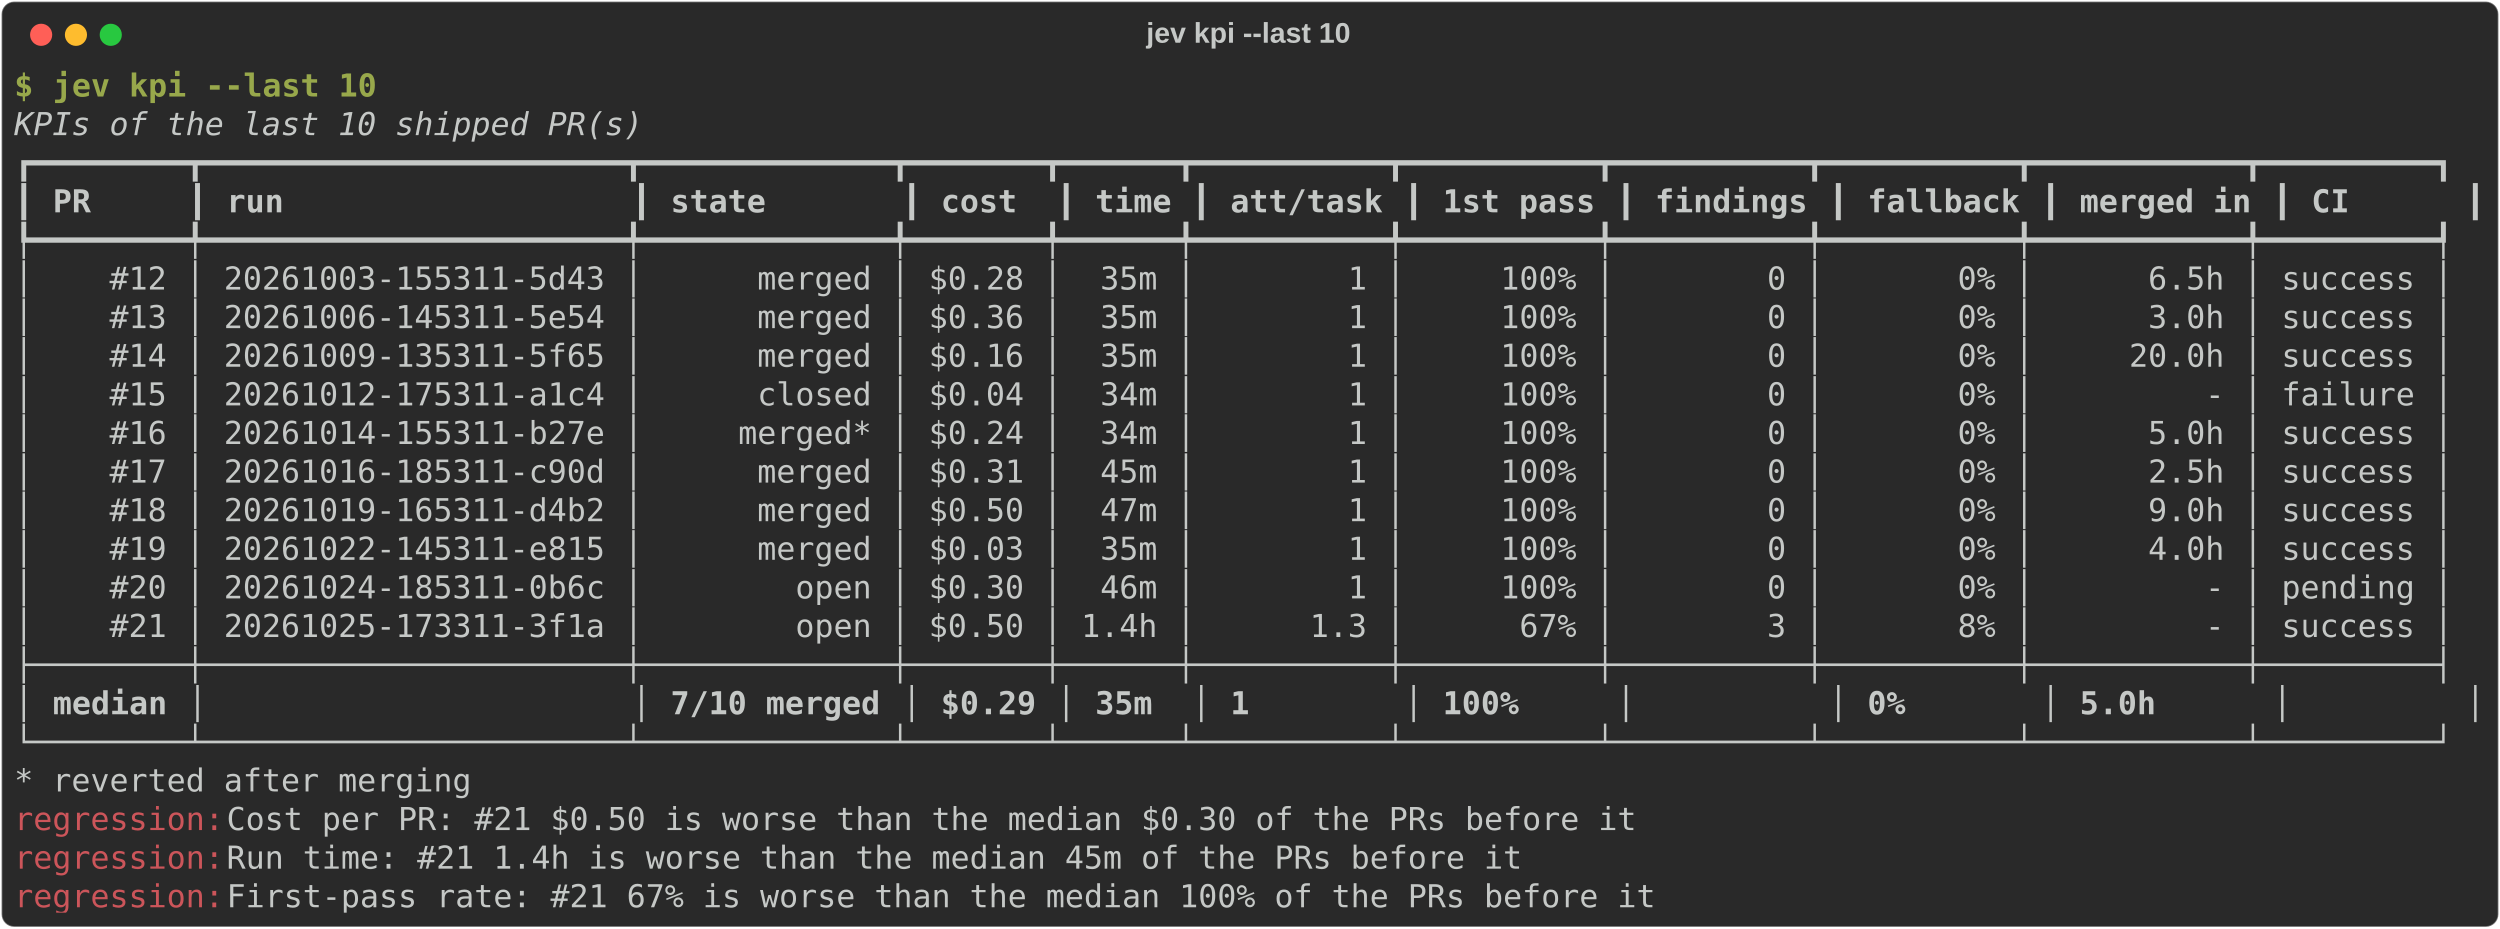
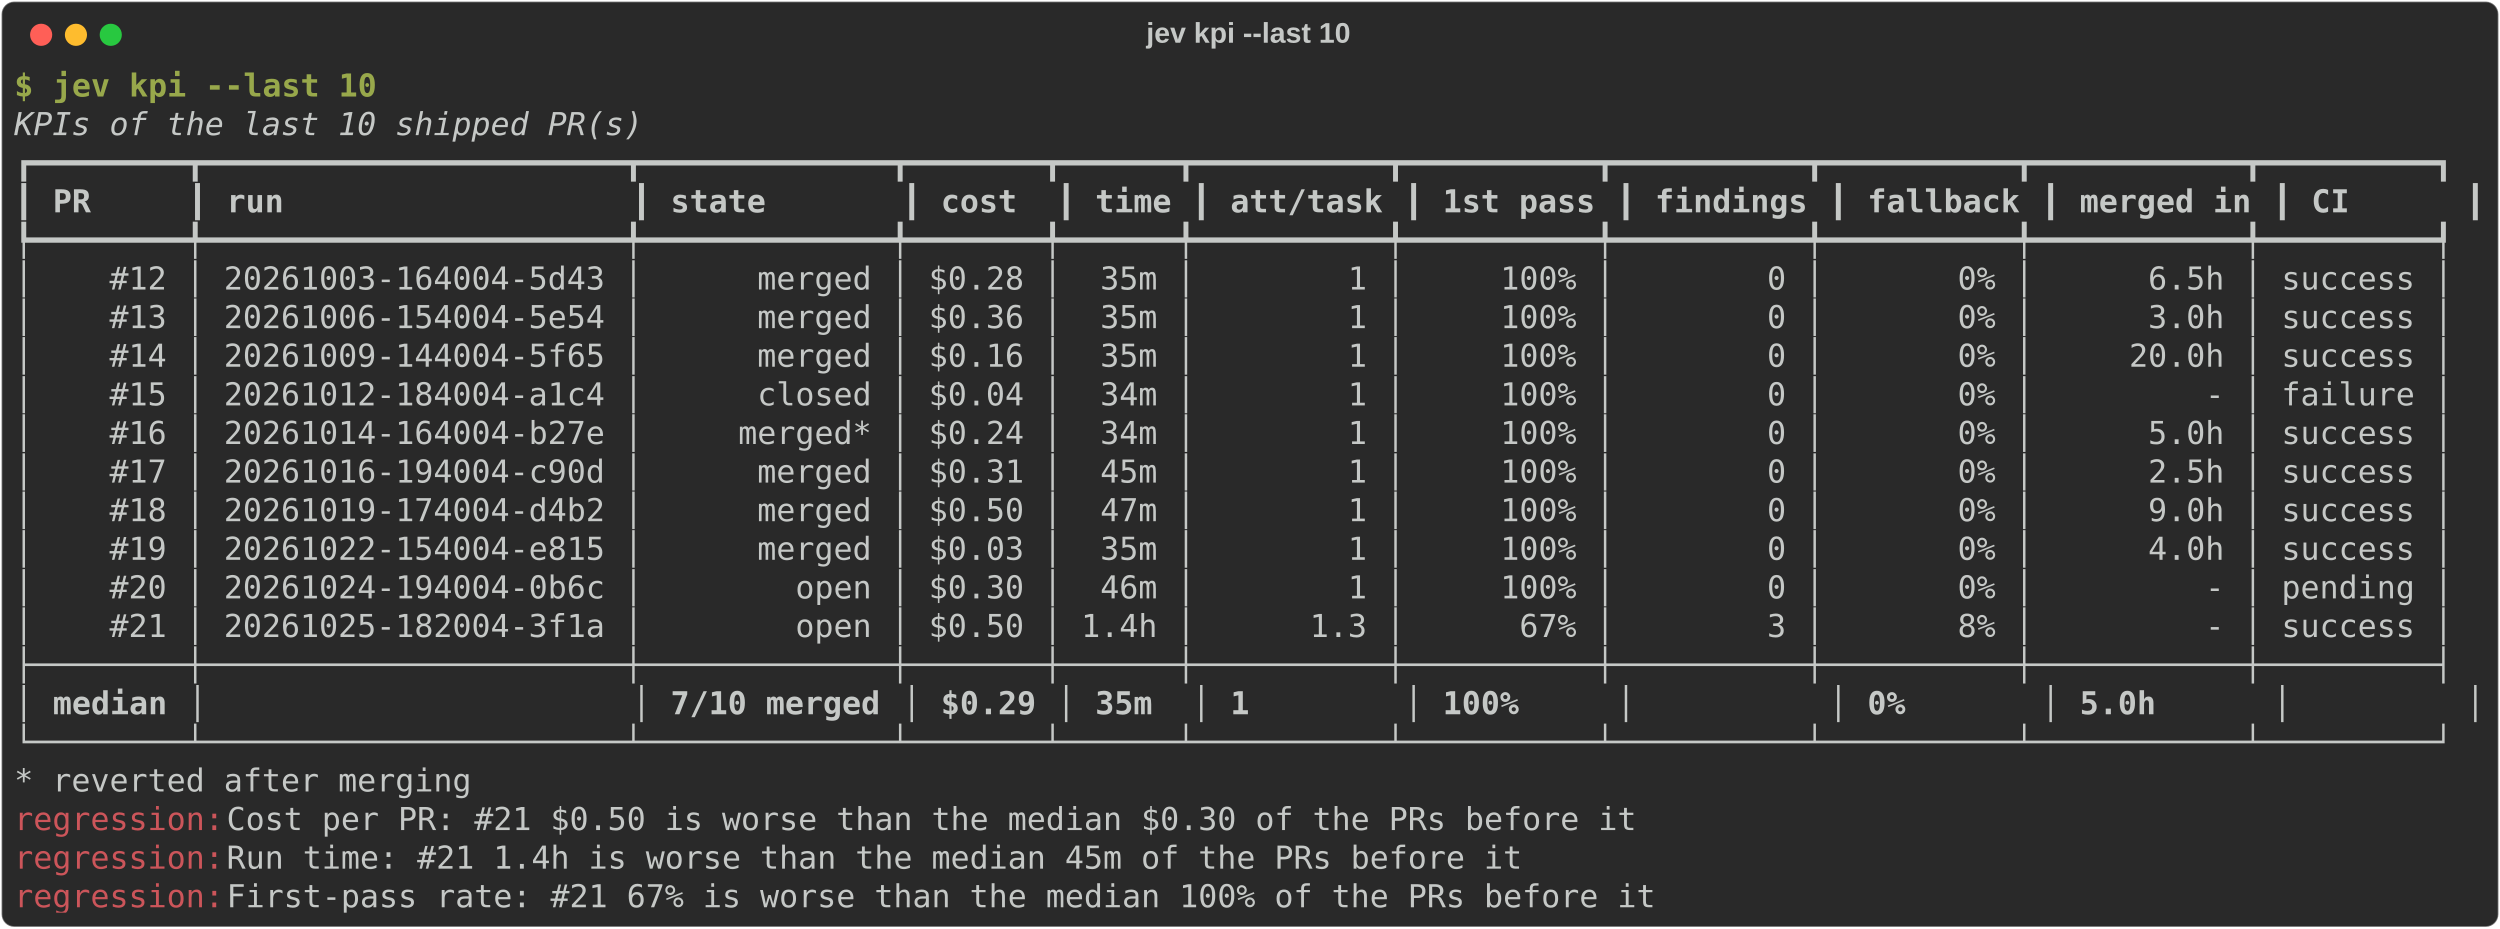
<svg xmlns="http://www.w3.org/2000/svg" class="rich-terminal" viewBox="0 0 1580 586.8">
  <style>

    @font-face {
        font-family: "Fira Code";
        src: local("FiraCode-Regular"),
                url("https://cdnjs.cloudflare.com/ajax/libs/firacode/6.2.0/woff2/FiraCode-Regular.woff2") format("woff2"),
                url("https://cdnjs.cloudflare.com/ajax/libs/firacode/6.2.0/woff/FiraCode-Regular.woff") format("woff");
        font-style: normal;
        font-weight: 400;
    }
    @font-face {
        font-family: "Fira Code";
        src: local("FiraCode-Bold"),
                url("https://cdnjs.cloudflare.com/ajax/libs/firacode/6.2.0/woff2/FiraCode-Bold.woff2") format("woff2"),
                url("https://cdnjs.cloudflare.com/ajax/libs/firacode/6.2.0/woff/FiraCode-Bold.woff") format("woff");
        font-style: bold;
        font-weight: 700;
    }

-     .terminal-2122862799-matrix {
+     .terminal-4103426245-matrix {
        font-family: Fira Code, monospace;
        font-size: 20px;
        line-height: 24.4px;
        font-variant-east-asian: full-width;
    }

-     .terminal-2122862799-title {
+     .terminal-4103426245-title {
        font-size: 18px;
        font-weight: bold;
        font-family: arial;
    }

-     .terminal-2122862799-r1 { fill: #98a84b;font-weight: bold }
- .terminal-2122862799-r2 { fill: #c5c8c6 }
- .terminal-2122862799-r3 { fill: #c5c8c6;font-style: italic; }
- .terminal-2122862799-r4 { fill: #c5c8c6;font-weight: bold }
- .terminal-2122862799-r5 { fill: #cc555a }
+     .terminal-4103426245-r1 { fill: #98a84b;font-weight: bold }
+ .terminal-4103426245-r2 { fill: #c5c8c6 }
+ .terminal-4103426245-r3 { fill: #c5c8c6;font-style: italic; }
+ .terminal-4103426245-r4 { fill: #c5c8c6;font-weight: bold }
+ .terminal-4103426245-r5 { fill: #cc555a }
    </style>
  <defs>
-     <clipPath id="terminal-2122862799-clip-terminal">
+     <clipPath id="terminal-4103426245-clip-terminal">
      <rect x="0" y="0" width="1560.6" height="535.8" />
    </clipPath>
-     <clipPath id="terminal-2122862799-line-0">
+     <clipPath id="terminal-4103426245-line-0">
      <rect x="0" y="1.5" width="1561.6" height="24.65" />
    </clipPath>
-     <clipPath id="terminal-2122862799-line-1">
+     <clipPath id="terminal-4103426245-line-1">
      <rect x="0" y="25.9" width="1561.6" height="24.65" />
    </clipPath>
-     <clipPath id="terminal-2122862799-line-2">
+     <clipPath id="terminal-4103426245-line-2">
      <rect x="0" y="50.3" width="1561.6" height="24.65" />
    </clipPath>
-     <clipPath id="terminal-2122862799-line-3">
+     <clipPath id="terminal-4103426245-line-3">
      <rect x="0" y="74.7" width="1561.6" height="24.65" />
    </clipPath>
-     <clipPath id="terminal-2122862799-line-4">
+     <clipPath id="terminal-4103426245-line-4">
      <rect x="0" y="99.1" width="1561.6" height="24.65" />
    </clipPath>
-     <clipPath id="terminal-2122862799-line-5">
+     <clipPath id="terminal-4103426245-line-5">
      <rect x="0" y="123.5" width="1561.6" height="24.65" />
    </clipPath>
-     <clipPath id="terminal-2122862799-line-6">
+     <clipPath id="terminal-4103426245-line-6">
      <rect x="0" y="147.9" width="1561.6" height="24.65" />
    </clipPath>
-     <clipPath id="terminal-2122862799-line-7">
+     <clipPath id="terminal-4103426245-line-7">
      <rect x="0" y="172.3" width="1561.6" height="24.65" />
    </clipPath>
-     <clipPath id="terminal-2122862799-line-8">
+     <clipPath id="terminal-4103426245-line-8">
      <rect x="0" y="196.7" width="1561.6" height="24.65" />
    </clipPath>
-     <clipPath id="terminal-2122862799-line-9">
+     <clipPath id="terminal-4103426245-line-9">
      <rect x="0" y="221.1" width="1561.6" height="24.65" />
    </clipPath>
-     <clipPath id="terminal-2122862799-line-10">
+     <clipPath id="terminal-4103426245-line-10">
      <rect x="0" y="245.5" width="1561.6" height="24.65" />
    </clipPath>
-     <clipPath id="terminal-2122862799-line-11">
+     <clipPath id="terminal-4103426245-line-11">
      <rect x="0" y="269.9" width="1561.6" height="24.65" />
    </clipPath>
-     <clipPath id="terminal-2122862799-line-12">
+     <clipPath id="terminal-4103426245-line-12">
      <rect x="0" y="294.3" width="1561.6" height="24.65" />
    </clipPath>
-     <clipPath id="terminal-2122862799-line-13">
+     <clipPath id="terminal-4103426245-line-13">
      <rect x="0" y="318.7" width="1561.6" height="24.65" />
    </clipPath>
-     <clipPath id="terminal-2122862799-line-14">
+     <clipPath id="terminal-4103426245-line-14">
      <rect x="0" y="343.1" width="1561.6" height="24.65" />
    </clipPath>
-     <clipPath id="terminal-2122862799-line-15">
+     <clipPath id="terminal-4103426245-line-15">
      <rect x="0" y="367.5" width="1561.6" height="24.65" />
    </clipPath>
-     <clipPath id="terminal-2122862799-line-16">
+     <clipPath id="terminal-4103426245-line-16">
      <rect x="0" y="391.9" width="1561.6" height="24.65" />
    </clipPath>
-     <clipPath id="terminal-2122862799-line-17">
+     <clipPath id="terminal-4103426245-line-17">
      <rect x="0" y="416.3" width="1561.6" height="24.65" />
    </clipPath>
-     <clipPath id="terminal-2122862799-line-18">
+     <clipPath id="terminal-4103426245-line-18">
      <rect x="0" y="440.7" width="1561.6" height="24.65" />
    </clipPath>
-     <clipPath id="terminal-2122862799-line-19">
+     <clipPath id="terminal-4103426245-line-19">
      <rect x="0" y="465.1" width="1561.6" height="24.65" />
    </clipPath>
-     <clipPath id="terminal-2122862799-line-20">
+     <clipPath id="terminal-4103426245-line-20">
      <rect x="0" y="489.5" width="1561.6" height="24.65" />
    </clipPath>
  </defs>
  <rect fill="#292929" stroke="rgba(255,255,255,0.35)" stroke-width="1" x="1" y="1" width="1578" height="584.8" rx="8" />
-   <text class="terminal-2122862799-title" fill="#c5c8c6" text-anchor="middle" x="789" y="27">jev kpi --last 10</text>
+   <text class="terminal-4103426245-title" fill="#c5c8c6" text-anchor="middle" x="789" y="27">jev kpi --last 10</text>
  <g transform="translate(26,22)">
    <circle cx="0" cy="0" r="7" fill="#ff5f57" />
    <circle cx="22" cy="0" r="7" fill="#febc2e" />
    <circle cx="44" cy="0" r="7" fill="#28c840" />
  </g>
-   <g transform="translate(9, 41)" clip-path="url(#terminal-2122862799-clip-terminal)">
-     <g class="terminal-2122862799-matrix">
-       <text class="terminal-2122862799-r1" x="0" y="20" textLength="24.4" clip-path="url(#terminal-2122862799-line-0)">$ </text>
-       <text class="terminal-2122862799-r1" x="24.4" y="20" textLength="207.4" clip-path="url(#terminal-2122862799-line-0)">jev kpi --last 10</text>
-       <text class="terminal-2122862799-r2" x="1561.6" y="20" textLength="12.2" clip-path="url(#terminal-2122862799-line-0)">
- </text>
-       <text class="terminal-2122862799-r3" x="0" y="44.4" textLength="1561.6" clip-path="url(#terminal-2122862799-line-1)">                                               KPIs of the last 10 shipped PR(s)                                                </text>
-       <text class="terminal-2122862799-r2" x="1561.6" y="44.4" textLength="12.2" clip-path="url(#terminal-2122862799-line-1)">
- </text>
-       <text class="terminal-2122862799-r2" x="0" y="68.8" textLength="1561.6" clip-path="url(#terminal-2122862799-line-2)">┏━━━━━━━━┳━━━━━━━━━━━━━━━━━━━━━━┳━━━━━━━━━━━━━┳━━━━━━━┳━━━━━━┳━━━━━━━━━━┳━━━━━━━━━━┳━━━━━━━━━━┳━━━━━━━━━━┳━━━━━━━━━━━┳━━━━━━━━━┓</text>
-       <text class="terminal-2122862799-r2" x="1561.6" y="68.8" textLength="12.2" clip-path="url(#terminal-2122862799-line-2)">
- </text>
-       <text class="terminal-2122862799-r2" x="0" y="93.2" textLength="12.2" clip-path="url(#terminal-2122862799-line-3)">┃</text>
-       <text class="terminal-2122862799-r4" x="24.4" y="93.2" textLength="73.2" clip-path="url(#terminal-2122862799-line-3)">    PR</text>
-       <text class="terminal-2122862799-r2" x="109.8" y="93.2" textLength="12.2" clip-path="url(#terminal-2122862799-line-3)">┃</text>
-       <text class="terminal-2122862799-r4" x="134.2" y="93.2" textLength="244" clip-path="url(#terminal-2122862799-line-3)">run                 </text>
-       <text class="terminal-2122862799-r2" x="390.4" y="93.2" textLength="12.2" clip-path="url(#terminal-2122862799-line-3)">┃</text>
-       <text class="terminal-2122862799-r4" x="414.8" y="93.2" textLength="134.2" clip-path="url(#terminal-2122862799-line-3)">      state</text>
-       <text class="terminal-2122862799-r2" x="561.2" y="93.2" textLength="12.2" clip-path="url(#terminal-2122862799-line-3)">┃</text>
-       <text class="terminal-2122862799-r4" x="585.6" y="93.2" textLength="61" clip-path="url(#terminal-2122862799-line-3)"> cost</text>
-       <text class="terminal-2122862799-r2" x="658.8" y="93.2" textLength="12.2" clip-path="url(#terminal-2122862799-line-3)">┃</text>
-       <text class="terminal-2122862799-r4" x="683.2" y="93.2" textLength="48.8" clip-path="url(#terminal-2122862799-line-3)">time</text>
-       <text class="terminal-2122862799-r2" x="744.2" y="93.2" textLength="12.2" clip-path="url(#terminal-2122862799-line-3)">┃</text>
-       <text class="terminal-2122862799-r4" x="768.6" y="93.2" textLength="97.6" clip-path="url(#terminal-2122862799-line-3)">att/task</text>
-       <text class="terminal-2122862799-r2" x="878.4" y="93.2" textLength="12.2" clip-path="url(#terminal-2122862799-line-3)">┃</text>
-       <text class="terminal-2122862799-r4" x="902.8" y="93.2" textLength="97.6" clip-path="url(#terminal-2122862799-line-3)">1st pass</text>
-       <text class="terminal-2122862799-r2" x="1012.6" y="93.2" textLength="12.2" clip-path="url(#terminal-2122862799-line-3)">┃</text>
-       <text class="terminal-2122862799-r4" x="1037" y="93.2" textLength="97.6" clip-path="url(#terminal-2122862799-line-3)">findings</text>
-       <text class="terminal-2122862799-r2" x="1146.8" y="93.2" textLength="12.2" clip-path="url(#terminal-2122862799-line-3)">┃</text>
-       <text class="terminal-2122862799-r4" x="1171.2" y="93.2" textLength="97.6" clip-path="url(#terminal-2122862799-line-3)">fallback</text>
-       <text class="terminal-2122862799-r2" x="1281" y="93.2" textLength="12.2" clip-path="url(#terminal-2122862799-line-3)">┃</text>
-       <text class="terminal-2122862799-r4" x="1305.4" y="93.2" textLength="109.8" clip-path="url(#terminal-2122862799-line-3)">merged in</text>
-       <text class="terminal-2122862799-r2" x="1427.4" y="93.2" textLength="12.2" clip-path="url(#terminal-2122862799-line-3)">┃</text>
-       <text class="terminal-2122862799-r4" x="1451.8" y="93.2" textLength="85.4" clip-path="url(#terminal-2122862799-line-3)">     CI</text>
-       <text class="terminal-2122862799-r2" x="1549.4" y="93.2" textLength="12.2" clip-path="url(#terminal-2122862799-line-3)">┃</text>
-       <text class="terminal-2122862799-r2" x="1561.6" y="93.2" textLength="12.2" clip-path="url(#terminal-2122862799-line-3)">
- </text>
-       <text class="terminal-2122862799-r2" x="0" y="117.6" textLength="1561.6" clip-path="url(#terminal-2122862799-line-4)">┡━━━━━━━━╇━━━━━━━━━━━━━━━━━━━━━━╇━━━━━━━━━━━━━╇━━━━━━━╇━━━━━━╇━━━━━━━━━━╇━━━━━━━━━━╇━━━━━━━━━━╇━━━━━━━━━━╇━━━━━━━━━━━╇━━━━━━━━━┩</text>
-       <text class="terminal-2122862799-r2" x="1561.6" y="117.6" textLength="12.2" clip-path="url(#terminal-2122862799-line-4)">
- </text>
-       <text class="terminal-2122862799-r2" x="0" y="142" textLength="1561.6" clip-path="url(#terminal-2122862799-line-5)">│    #12 │ 20261003-155311-5d43 │      merged │ $0.28 │  35m │        1 │     100% │        0 │       0% │      6.5h │ success │</text>
-       <text class="terminal-2122862799-r2" x="1561.6" y="142" textLength="12.2" clip-path="url(#terminal-2122862799-line-5)">
- </text>
-       <text class="terminal-2122862799-r2" x="0" y="166.4" textLength="1561.6" clip-path="url(#terminal-2122862799-line-6)">│    #13 │ 20261006-145311-5e54 │      merged │ $0.36 │  35m │        1 │     100% │        0 │       0% │      3.0h │ success │</text>
-       <text class="terminal-2122862799-r2" x="1561.6" y="166.4" textLength="12.2" clip-path="url(#terminal-2122862799-line-6)">
- </text>
-       <text class="terminal-2122862799-r2" x="0" y="190.8" textLength="1561.6" clip-path="url(#terminal-2122862799-line-7)">│    #14 │ 20261009-135311-5f65 │      merged │ $0.16 │  35m │        1 │     100% │        0 │       0% │     20.0h │ success │</text>
-       <text class="terminal-2122862799-r2" x="1561.6" y="190.8" textLength="12.2" clip-path="url(#terminal-2122862799-line-7)">
- </text>
-       <text class="terminal-2122862799-r2" x="0" y="215.2" textLength="1561.6" clip-path="url(#terminal-2122862799-line-8)">│    #15 │ 20261012-175311-a1c4 │      closed │ $0.04 │  34m │        1 │     100% │        0 │       0% │         - │ failure │</text>
-       <text class="terminal-2122862799-r2" x="1561.6" y="215.2" textLength="12.2" clip-path="url(#terminal-2122862799-line-8)">
- </text>
-       <text class="terminal-2122862799-r2" x="0" y="239.6" textLength="1561.6" clip-path="url(#terminal-2122862799-line-9)">│    #16 │ 20261014-155311-b27e │     merged* │ $0.24 │  34m │        1 │     100% │        0 │       0% │      5.0h │ success │</text>
-       <text class="terminal-2122862799-r2" x="1561.6" y="239.6" textLength="12.2" clip-path="url(#terminal-2122862799-line-9)">
- </text>
-       <text class="terminal-2122862799-r2" x="0" y="264" textLength="1561.6" clip-path="url(#terminal-2122862799-line-10)">│    #17 │ 20261016-185311-c90d │      merged │ $0.31 │  45m │        1 │     100% │        0 │       0% │      2.5h │ success │</text>
-       <text class="terminal-2122862799-r2" x="1561.6" y="264" textLength="12.2" clip-path="url(#terminal-2122862799-line-10)">
- </text>
-       <text class="terminal-2122862799-r2" x="0" y="288.4" textLength="1561.6" clip-path="url(#terminal-2122862799-line-11)">│    #18 │ 20261019-165311-d4b2 │      merged │ $0.50 │  47m │        1 │     100% │        0 │       0% │      9.0h │ success │</text>
-       <text class="terminal-2122862799-r2" x="1561.6" y="288.4" textLength="12.2" clip-path="url(#terminal-2122862799-line-11)">
- </text>
-       <text class="terminal-2122862799-r2" x="0" y="312.8" textLength="1561.6" clip-path="url(#terminal-2122862799-line-12)">│    #19 │ 20261022-145311-e815 │      merged │ $0.03 │  35m │        1 │     100% │        0 │       0% │      4.0h │ success │</text>
-       <text class="terminal-2122862799-r2" x="1561.6" y="312.8" textLength="12.2" clip-path="url(#terminal-2122862799-line-12)">
- </text>
-       <text class="terminal-2122862799-r2" x="0" y="337.2" textLength="1561.6" clip-path="url(#terminal-2122862799-line-13)">│    #20 │ 20261024-185311-0b6c │        open │ $0.30 │  46m │        1 │     100% │        0 │       0% │         - │ pending │</text>
-       <text class="terminal-2122862799-r2" x="1561.6" y="337.2" textLength="12.2" clip-path="url(#terminal-2122862799-line-13)">
- </text>
-       <text class="terminal-2122862799-r2" x="0" y="361.6" textLength="1561.6" clip-path="url(#terminal-2122862799-line-14)">│    #21 │ 20261025-173311-3f1a │        open │ $0.50 │ 1.4h │      1.3 │      67% │        3 │       8% │         - │ success │</text>
-       <text class="terminal-2122862799-r2" x="1561.6" y="361.6" textLength="12.2" clip-path="url(#terminal-2122862799-line-14)">
- </text>
-       <text class="terminal-2122862799-r2" x="0" y="386" textLength="1561.6" clip-path="url(#terminal-2122862799-line-15)">├────────┼──────────────────────┼─────────────┼───────┼──────┼──────────┼──────────┼──────────┼──────────┼───────────┼─────────┤</text>
-       <text class="terminal-2122862799-r2" x="1561.6" y="386" textLength="12.2" clip-path="url(#terminal-2122862799-line-15)">
- </text>
-       <text class="terminal-2122862799-r2" x="0" y="410.4" textLength="12.2" clip-path="url(#terminal-2122862799-line-16)">│</text>
-       <text class="terminal-2122862799-r4" x="24.4" y="410.4" textLength="73.2" clip-path="url(#terminal-2122862799-line-16)">median</text>
-       <text class="terminal-2122862799-r2" x="109.8" y="410.4" textLength="12.2" clip-path="url(#terminal-2122862799-line-16)">│</text>
-       <text class="terminal-2122862799-r2" x="390.4" y="410.4" textLength="12.2" clip-path="url(#terminal-2122862799-line-16)">│</text>
-       <text class="terminal-2122862799-r4" x="414.8" y="410.4" textLength="134.2" clip-path="url(#terminal-2122862799-line-16)">7/10 merged</text>
-       <text class="terminal-2122862799-r2" x="561.2" y="410.4" textLength="12.2" clip-path="url(#terminal-2122862799-line-16)">│</text>
-       <text class="terminal-2122862799-r4" x="585.6" y="410.4" textLength="61" clip-path="url(#terminal-2122862799-line-16)">$0.29</text>
-       <text class="terminal-2122862799-r2" x="658.8" y="410.4" textLength="12.2" clip-path="url(#terminal-2122862799-line-16)">│</text>
-       <text class="terminal-2122862799-r4" x="683.2" y="410.4" textLength="48.8" clip-path="url(#terminal-2122862799-line-16)"> 35m</text>
-       <text class="terminal-2122862799-r2" x="744.2" y="410.4" textLength="12.2" clip-path="url(#terminal-2122862799-line-16)">│</text>
-       <text class="terminal-2122862799-r4" x="768.6" y="410.4" textLength="97.6" clip-path="url(#terminal-2122862799-line-16)">       1</text>
-       <text class="terminal-2122862799-r2" x="878.4" y="410.4" textLength="12.2" clip-path="url(#terminal-2122862799-line-16)">│</text>
-       <text class="terminal-2122862799-r4" x="902.8" y="410.4" textLength="97.6" clip-path="url(#terminal-2122862799-line-16)">    100%</text>
-       <text class="terminal-2122862799-r2" x="1012.6" y="410.4" textLength="12.2" clip-path="url(#terminal-2122862799-line-16)">│</text>
-       <text class="terminal-2122862799-r2" x="1146.8" y="410.4" textLength="12.2" clip-path="url(#terminal-2122862799-line-16)">│</text>
-       <text class="terminal-2122862799-r4" x="1171.2" y="410.4" textLength="97.6" clip-path="url(#terminal-2122862799-line-16)">      0%</text>
-       <text class="terminal-2122862799-r2" x="1281" y="410.4" textLength="12.2" clip-path="url(#terminal-2122862799-line-16)">│</text>
-       <text class="terminal-2122862799-r4" x="1305.4" y="410.4" textLength="109.8" clip-path="url(#terminal-2122862799-line-16)">     5.0h</text>
-       <text class="terminal-2122862799-r2" x="1427.4" y="410.4" textLength="12.2" clip-path="url(#terminal-2122862799-line-16)">│</text>
-       <text class="terminal-2122862799-r2" x="1549.4" y="410.4" textLength="12.2" clip-path="url(#terminal-2122862799-line-16)">│</text>
-       <text class="terminal-2122862799-r2" x="1561.6" y="410.4" textLength="12.2" clip-path="url(#terminal-2122862799-line-16)">
- </text>
-       <text class="terminal-2122862799-r2" x="0" y="434.8" textLength="1561.6" clip-path="url(#terminal-2122862799-line-17)">└────────┴──────────────────────┴─────────────┴───────┴──────┴──────────┴──────────┴──────────┴──────────┴───────────┴─────────┘</text>
-       <text class="terminal-2122862799-r2" x="1561.6" y="434.8" textLength="12.2" clip-path="url(#terminal-2122862799-line-17)">
- </text>
-       <text class="terminal-2122862799-r2" x="0" y="459.2" textLength="292.8" clip-path="url(#terminal-2122862799-line-18)">* reverted after merging</text>
-       <text class="terminal-2122862799-r2" x="1561.6" y="459.2" textLength="12.2" clip-path="url(#terminal-2122862799-line-18)">
- </text>
-       <text class="terminal-2122862799-r5" x="0" y="483.6" textLength="134.2" clip-path="url(#terminal-2122862799-line-19)">regression:</text>
-       <text class="terminal-2122862799-r2" x="134.2" y="483.6" textLength="915" clip-path="url(#terminal-2122862799-line-19)"> Cost per PR: #21 $0.50 is worse than the median $0.30 of the PRs before it</text>
-       <text class="terminal-2122862799-r2" x="1561.6" y="483.6" textLength="12.2" clip-path="url(#terminal-2122862799-line-19)">
- </text>
-       <text class="terminal-2122862799-r5" x="0" y="508" textLength="134.2" clip-path="url(#terminal-2122862799-line-20)">regression:</text>
-       <text class="terminal-2122862799-r2" x="134.2" y="508" textLength="841.8" clip-path="url(#terminal-2122862799-line-20)"> Run time: #21 1.4h is worse than the median 45m of the PRs before it</text>
-       <text class="terminal-2122862799-r2" x="1561.6" y="508" textLength="12.2" clip-path="url(#terminal-2122862799-line-20)">
- </text>
-       <text class="terminal-2122862799-r5" x="0" y="532.4" textLength="134.2" clip-path="url(#terminal-2122862799-line-21)">regression:</text>
-       <text class="terminal-2122862799-r2" x="134.2" y="532.4" textLength="927.2" clip-path="url(#terminal-2122862799-line-21)"> First-pass rate: #21 67% is worse than the median 100% of the PRs before it</text>
-       <text class="terminal-2122862799-r2" x="1561.6" y="532.4" textLength="12.2" clip-path="url(#terminal-2122862799-line-21)">
+   <g transform="translate(9, 41)" clip-path="url(#terminal-4103426245-clip-terminal)">
+     <g class="terminal-4103426245-matrix">
+       <text class="terminal-4103426245-r1" x="0" y="20" textLength="24.4" clip-path="url(#terminal-4103426245-line-0)">$ </text>
+       <text class="terminal-4103426245-r1" x="24.4" y="20" textLength="207.4" clip-path="url(#terminal-4103426245-line-0)">jev kpi --last 10</text>
+       <text class="terminal-4103426245-r2" x="1561.6" y="20" textLength="12.2" clip-path="url(#terminal-4103426245-line-0)">
+ </text>
+       <text class="terminal-4103426245-r3" x="0" y="44.4" textLength="1561.6" clip-path="url(#terminal-4103426245-line-1)">                                               KPIs of the last 10 shipped PR(s)                                                </text>
+       <text class="terminal-4103426245-r2" x="1561.6" y="44.4" textLength="12.2" clip-path="url(#terminal-4103426245-line-1)">
+ </text>
+       <text class="terminal-4103426245-r2" x="0" y="68.8" textLength="1561.6" clip-path="url(#terminal-4103426245-line-2)">┏━━━━━━━━┳━━━━━━━━━━━━━━━━━━━━━━┳━━━━━━━━━━━━━┳━━━━━━━┳━━━━━━┳━━━━━━━━━━┳━━━━━━━━━━┳━━━━━━━━━━┳━━━━━━━━━━┳━━━━━━━━━━━┳━━━━━━━━━┓</text>
+       <text class="terminal-4103426245-r2" x="1561.6" y="68.8" textLength="12.2" clip-path="url(#terminal-4103426245-line-2)">
+ </text>
+       <text class="terminal-4103426245-r2" x="0" y="93.2" textLength="12.2" clip-path="url(#terminal-4103426245-line-3)">┃</text>
+       <text class="terminal-4103426245-r4" x="24.4" y="93.2" textLength="73.2" clip-path="url(#terminal-4103426245-line-3)">    PR</text>
+       <text class="terminal-4103426245-r2" x="109.8" y="93.2" textLength="12.2" clip-path="url(#terminal-4103426245-line-3)">┃</text>
+       <text class="terminal-4103426245-r4" x="134.2" y="93.2" textLength="244" clip-path="url(#terminal-4103426245-line-3)">run                 </text>
+       <text class="terminal-4103426245-r2" x="390.4" y="93.2" textLength="12.2" clip-path="url(#terminal-4103426245-line-3)">┃</text>
+       <text class="terminal-4103426245-r4" x="414.8" y="93.2" textLength="134.2" clip-path="url(#terminal-4103426245-line-3)">      state</text>
+       <text class="terminal-4103426245-r2" x="561.2" y="93.2" textLength="12.2" clip-path="url(#terminal-4103426245-line-3)">┃</text>
+       <text class="terminal-4103426245-r4" x="585.6" y="93.2" textLength="61" clip-path="url(#terminal-4103426245-line-3)"> cost</text>
+       <text class="terminal-4103426245-r2" x="658.8" y="93.2" textLength="12.2" clip-path="url(#terminal-4103426245-line-3)">┃</text>
+       <text class="terminal-4103426245-r4" x="683.2" y="93.2" textLength="48.8" clip-path="url(#terminal-4103426245-line-3)">time</text>
+       <text class="terminal-4103426245-r2" x="744.2" y="93.2" textLength="12.2" clip-path="url(#terminal-4103426245-line-3)">┃</text>
+       <text class="terminal-4103426245-r4" x="768.6" y="93.2" textLength="97.6" clip-path="url(#terminal-4103426245-line-3)">att/task</text>
+       <text class="terminal-4103426245-r2" x="878.4" y="93.2" textLength="12.2" clip-path="url(#terminal-4103426245-line-3)">┃</text>
+       <text class="terminal-4103426245-r4" x="902.8" y="93.2" textLength="97.6" clip-path="url(#terminal-4103426245-line-3)">1st pass</text>
+       <text class="terminal-4103426245-r2" x="1012.6" y="93.2" textLength="12.2" clip-path="url(#terminal-4103426245-line-3)">┃</text>
+       <text class="terminal-4103426245-r4" x="1037" y="93.2" textLength="97.6" clip-path="url(#terminal-4103426245-line-3)">findings</text>
+       <text class="terminal-4103426245-r2" x="1146.8" y="93.2" textLength="12.2" clip-path="url(#terminal-4103426245-line-3)">┃</text>
+       <text class="terminal-4103426245-r4" x="1171.2" y="93.2" textLength="97.6" clip-path="url(#terminal-4103426245-line-3)">fallback</text>
+       <text class="terminal-4103426245-r2" x="1281" y="93.2" textLength="12.2" clip-path="url(#terminal-4103426245-line-3)">┃</text>
+       <text class="terminal-4103426245-r4" x="1305.4" y="93.2" textLength="109.8" clip-path="url(#terminal-4103426245-line-3)">merged in</text>
+       <text class="terminal-4103426245-r2" x="1427.4" y="93.2" textLength="12.2" clip-path="url(#terminal-4103426245-line-3)">┃</text>
+       <text class="terminal-4103426245-r4" x="1451.8" y="93.2" textLength="85.4" clip-path="url(#terminal-4103426245-line-3)">     CI</text>
+       <text class="terminal-4103426245-r2" x="1549.4" y="93.2" textLength="12.2" clip-path="url(#terminal-4103426245-line-3)">┃</text>
+       <text class="terminal-4103426245-r2" x="1561.6" y="93.2" textLength="12.2" clip-path="url(#terminal-4103426245-line-3)">
+ </text>
+       <text class="terminal-4103426245-r2" x="0" y="117.6" textLength="1561.6" clip-path="url(#terminal-4103426245-line-4)">┡━━━━━━━━╇━━━━━━━━━━━━━━━━━━━━━━╇━━━━━━━━━━━━━╇━━━━━━━╇━━━━━━╇━━━━━━━━━━╇━━━━━━━━━━╇━━━━━━━━━━╇━━━━━━━━━━╇━━━━━━━━━━━╇━━━━━━━━━┩</text>
+       <text class="terminal-4103426245-r2" x="1561.6" y="117.6" textLength="12.2" clip-path="url(#terminal-4103426245-line-4)">
+ </text>
+       <text class="terminal-4103426245-r2" x="0" y="142" textLength="1561.6" clip-path="url(#terminal-4103426245-line-5)">│    #12 │ 20261003-164004-5d43 │      merged │ $0.28 │  35m │        1 │     100% │        0 │       0% │      6.5h │ success │</text>
+       <text class="terminal-4103426245-r2" x="1561.6" y="142" textLength="12.2" clip-path="url(#terminal-4103426245-line-5)">
+ </text>
+       <text class="terminal-4103426245-r2" x="0" y="166.4" textLength="1561.6" clip-path="url(#terminal-4103426245-line-6)">│    #13 │ 20261006-154004-5e54 │      merged │ $0.36 │  35m │        1 │     100% │        0 │       0% │      3.0h │ success │</text>
+       <text class="terminal-4103426245-r2" x="1561.6" y="166.4" textLength="12.2" clip-path="url(#terminal-4103426245-line-6)">
+ </text>
+       <text class="terminal-4103426245-r2" x="0" y="190.8" textLength="1561.6" clip-path="url(#terminal-4103426245-line-7)">│    #14 │ 20261009-144004-5f65 │      merged │ $0.16 │  35m │        1 │     100% │        0 │       0% │     20.0h │ success │</text>
+       <text class="terminal-4103426245-r2" x="1561.6" y="190.8" textLength="12.2" clip-path="url(#terminal-4103426245-line-7)">
+ </text>
+       <text class="terminal-4103426245-r2" x="0" y="215.2" textLength="1561.6" clip-path="url(#terminal-4103426245-line-8)">│    #15 │ 20261012-184004-a1c4 │      closed │ $0.04 │  34m │        1 │     100% │        0 │       0% │         - │ failure │</text>
+       <text class="terminal-4103426245-r2" x="1561.6" y="215.2" textLength="12.2" clip-path="url(#terminal-4103426245-line-8)">
+ </text>
+       <text class="terminal-4103426245-r2" x="0" y="239.6" textLength="1561.6" clip-path="url(#terminal-4103426245-line-9)">│    #16 │ 20261014-164004-b27e │     merged* │ $0.24 │  34m │        1 │     100% │        0 │       0% │      5.0h │ success │</text>
+       <text class="terminal-4103426245-r2" x="1561.6" y="239.6" textLength="12.2" clip-path="url(#terminal-4103426245-line-9)">
+ </text>
+       <text class="terminal-4103426245-r2" x="0" y="264" textLength="1561.6" clip-path="url(#terminal-4103426245-line-10)">│    #17 │ 20261016-194004-c90d │      merged │ $0.31 │  45m │        1 │     100% │        0 │       0% │      2.5h │ success │</text>
+       <text class="terminal-4103426245-r2" x="1561.6" y="264" textLength="12.2" clip-path="url(#terminal-4103426245-line-10)">
+ </text>
+       <text class="terminal-4103426245-r2" x="0" y="288.4" textLength="1561.6" clip-path="url(#terminal-4103426245-line-11)">│    #18 │ 20261019-174004-d4b2 │      merged │ $0.50 │  47m │        1 │     100% │        0 │       0% │      9.0h │ success │</text>
+       <text class="terminal-4103426245-r2" x="1561.6" y="288.4" textLength="12.2" clip-path="url(#terminal-4103426245-line-11)">
+ </text>
+       <text class="terminal-4103426245-r2" x="0" y="312.8" textLength="1561.6" clip-path="url(#terminal-4103426245-line-12)">│    #19 │ 20261022-154004-e815 │      merged │ $0.03 │  35m │        1 │     100% │        0 │       0% │      4.0h │ success │</text>
+       <text class="terminal-4103426245-r2" x="1561.6" y="312.8" textLength="12.2" clip-path="url(#terminal-4103426245-line-12)">
+ </text>
+       <text class="terminal-4103426245-r2" x="0" y="337.2" textLength="1561.6" clip-path="url(#terminal-4103426245-line-13)">│    #20 │ 20261024-194004-0b6c │        open │ $0.30 │  46m │        1 │     100% │        0 │       0% │         - │ pending │</text>
+       <text class="terminal-4103426245-r2" x="1561.6" y="337.2" textLength="12.2" clip-path="url(#terminal-4103426245-line-13)">
+ </text>
+       <text class="terminal-4103426245-r2" x="0" y="361.6" textLength="1561.6" clip-path="url(#terminal-4103426245-line-14)">│    #21 │ 20261025-182004-3f1a │        open │ $0.50 │ 1.4h │      1.3 │      67% │        3 │       8% │         - │ success │</text>
+       <text class="terminal-4103426245-r2" x="1561.6" y="361.6" textLength="12.2" clip-path="url(#terminal-4103426245-line-14)">
+ </text>
+       <text class="terminal-4103426245-r2" x="0" y="386" textLength="1561.6" clip-path="url(#terminal-4103426245-line-15)">├────────┼──────────────────────┼─────────────┼───────┼──────┼──────────┼──────────┼──────────┼──────────┼───────────┼─────────┤</text>
+       <text class="terminal-4103426245-r2" x="1561.6" y="386" textLength="12.2" clip-path="url(#terminal-4103426245-line-15)">
+ </text>
+       <text class="terminal-4103426245-r2" x="0" y="410.4" textLength="12.2" clip-path="url(#terminal-4103426245-line-16)">│</text>
+       <text class="terminal-4103426245-r4" x="24.4" y="410.4" textLength="73.2" clip-path="url(#terminal-4103426245-line-16)">median</text>
+       <text class="terminal-4103426245-r2" x="109.8" y="410.4" textLength="12.2" clip-path="url(#terminal-4103426245-line-16)">│</text>
+       <text class="terminal-4103426245-r2" x="390.4" y="410.4" textLength="12.2" clip-path="url(#terminal-4103426245-line-16)">│</text>
+       <text class="terminal-4103426245-r4" x="414.8" y="410.4" textLength="134.2" clip-path="url(#terminal-4103426245-line-16)">7/10 merged</text>
+       <text class="terminal-4103426245-r2" x="561.2" y="410.4" textLength="12.2" clip-path="url(#terminal-4103426245-line-16)">│</text>
+       <text class="terminal-4103426245-r4" x="585.6" y="410.4" textLength="61" clip-path="url(#terminal-4103426245-line-16)">$0.29</text>
+       <text class="terminal-4103426245-r2" x="658.8" y="410.4" textLength="12.2" clip-path="url(#terminal-4103426245-line-16)">│</text>
+       <text class="terminal-4103426245-r4" x="683.2" y="410.4" textLength="48.8" clip-path="url(#terminal-4103426245-line-16)"> 35m</text>
+       <text class="terminal-4103426245-r2" x="744.2" y="410.4" textLength="12.2" clip-path="url(#terminal-4103426245-line-16)">│</text>
+       <text class="terminal-4103426245-r4" x="768.6" y="410.4" textLength="97.6" clip-path="url(#terminal-4103426245-line-16)">       1</text>
+       <text class="terminal-4103426245-r2" x="878.4" y="410.4" textLength="12.2" clip-path="url(#terminal-4103426245-line-16)">│</text>
+       <text class="terminal-4103426245-r4" x="902.8" y="410.4" textLength="97.6" clip-path="url(#terminal-4103426245-line-16)">    100%</text>
+       <text class="terminal-4103426245-r2" x="1012.6" y="410.4" textLength="12.2" clip-path="url(#terminal-4103426245-line-16)">│</text>
+       <text class="terminal-4103426245-r2" x="1146.8" y="410.4" textLength="12.2" clip-path="url(#terminal-4103426245-line-16)">│</text>
+       <text class="terminal-4103426245-r4" x="1171.2" y="410.4" textLength="97.6" clip-path="url(#terminal-4103426245-line-16)">      0%</text>
+       <text class="terminal-4103426245-r2" x="1281" y="410.4" textLength="12.2" clip-path="url(#terminal-4103426245-line-16)">│</text>
+       <text class="terminal-4103426245-r4" x="1305.4" y="410.4" textLength="109.8" clip-path="url(#terminal-4103426245-line-16)">     5.0h</text>
+       <text class="terminal-4103426245-r2" x="1427.4" y="410.4" textLength="12.2" clip-path="url(#terminal-4103426245-line-16)">│</text>
+       <text class="terminal-4103426245-r2" x="1549.4" y="410.4" textLength="12.2" clip-path="url(#terminal-4103426245-line-16)">│</text>
+       <text class="terminal-4103426245-r2" x="1561.6" y="410.4" textLength="12.2" clip-path="url(#terminal-4103426245-line-16)">
+ </text>
+       <text class="terminal-4103426245-r2" x="0" y="434.8" textLength="1561.6" clip-path="url(#terminal-4103426245-line-17)">└────────┴──────────────────────┴─────────────┴───────┴──────┴──────────┴──────────┴──────────┴──────────┴───────────┴─────────┘</text>
+       <text class="terminal-4103426245-r2" x="1561.6" y="434.8" textLength="12.2" clip-path="url(#terminal-4103426245-line-17)">
+ </text>
+       <text class="terminal-4103426245-r2" x="0" y="459.2" textLength="292.8" clip-path="url(#terminal-4103426245-line-18)">* reverted after merging</text>
+       <text class="terminal-4103426245-r2" x="1561.6" y="459.2" textLength="12.2" clip-path="url(#terminal-4103426245-line-18)">
+ </text>
+       <text class="terminal-4103426245-r5" x="0" y="483.6" textLength="134.2" clip-path="url(#terminal-4103426245-line-19)">regression:</text>
+       <text class="terminal-4103426245-r2" x="134.2" y="483.6" textLength="915" clip-path="url(#terminal-4103426245-line-19)"> Cost per PR: #21 $0.50 is worse than the median $0.30 of the PRs before it</text>
+       <text class="terminal-4103426245-r2" x="1561.6" y="483.6" textLength="12.2" clip-path="url(#terminal-4103426245-line-19)">
+ </text>
+       <text class="terminal-4103426245-r5" x="0" y="508" textLength="134.2" clip-path="url(#terminal-4103426245-line-20)">regression:</text>
+       <text class="terminal-4103426245-r2" x="134.2" y="508" textLength="841.8" clip-path="url(#terminal-4103426245-line-20)"> Run time: #21 1.4h is worse than the median 45m of the PRs before it</text>
+       <text class="terminal-4103426245-r2" x="1561.6" y="508" textLength="12.2" clip-path="url(#terminal-4103426245-line-20)">
+ </text>
+       <text class="terminal-4103426245-r5" x="0" y="532.4" textLength="134.2" clip-path="url(#terminal-4103426245-line-21)">regression:</text>
+       <text class="terminal-4103426245-r2" x="134.2" y="532.4" textLength="927.2" clip-path="url(#terminal-4103426245-line-21)"> First-pass rate: #21 67% is worse than the median 100% of the PRs before it</text>
+       <text class="terminal-4103426245-r2" x="1561.6" y="532.4" textLength="12.2" clip-path="url(#terminal-4103426245-line-21)">
</text>
    </g>
  </g>
</svg>
